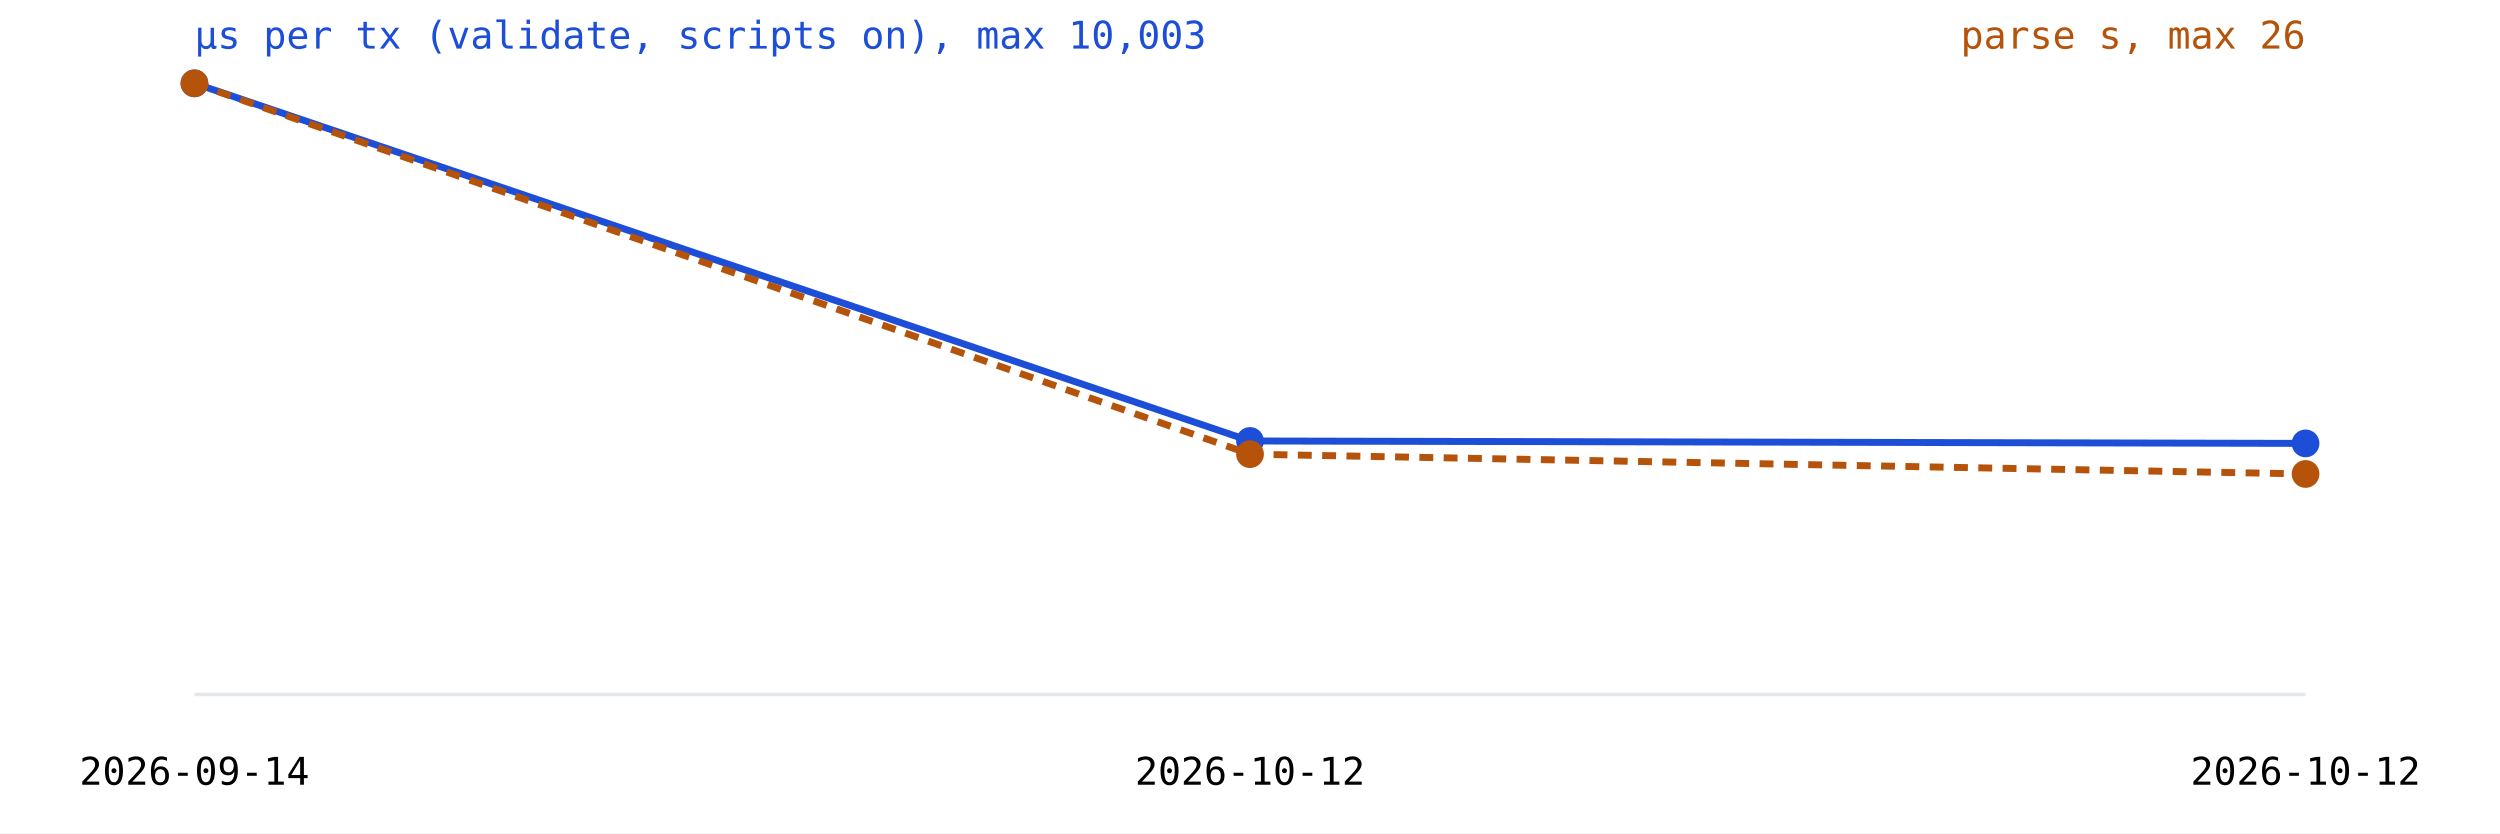
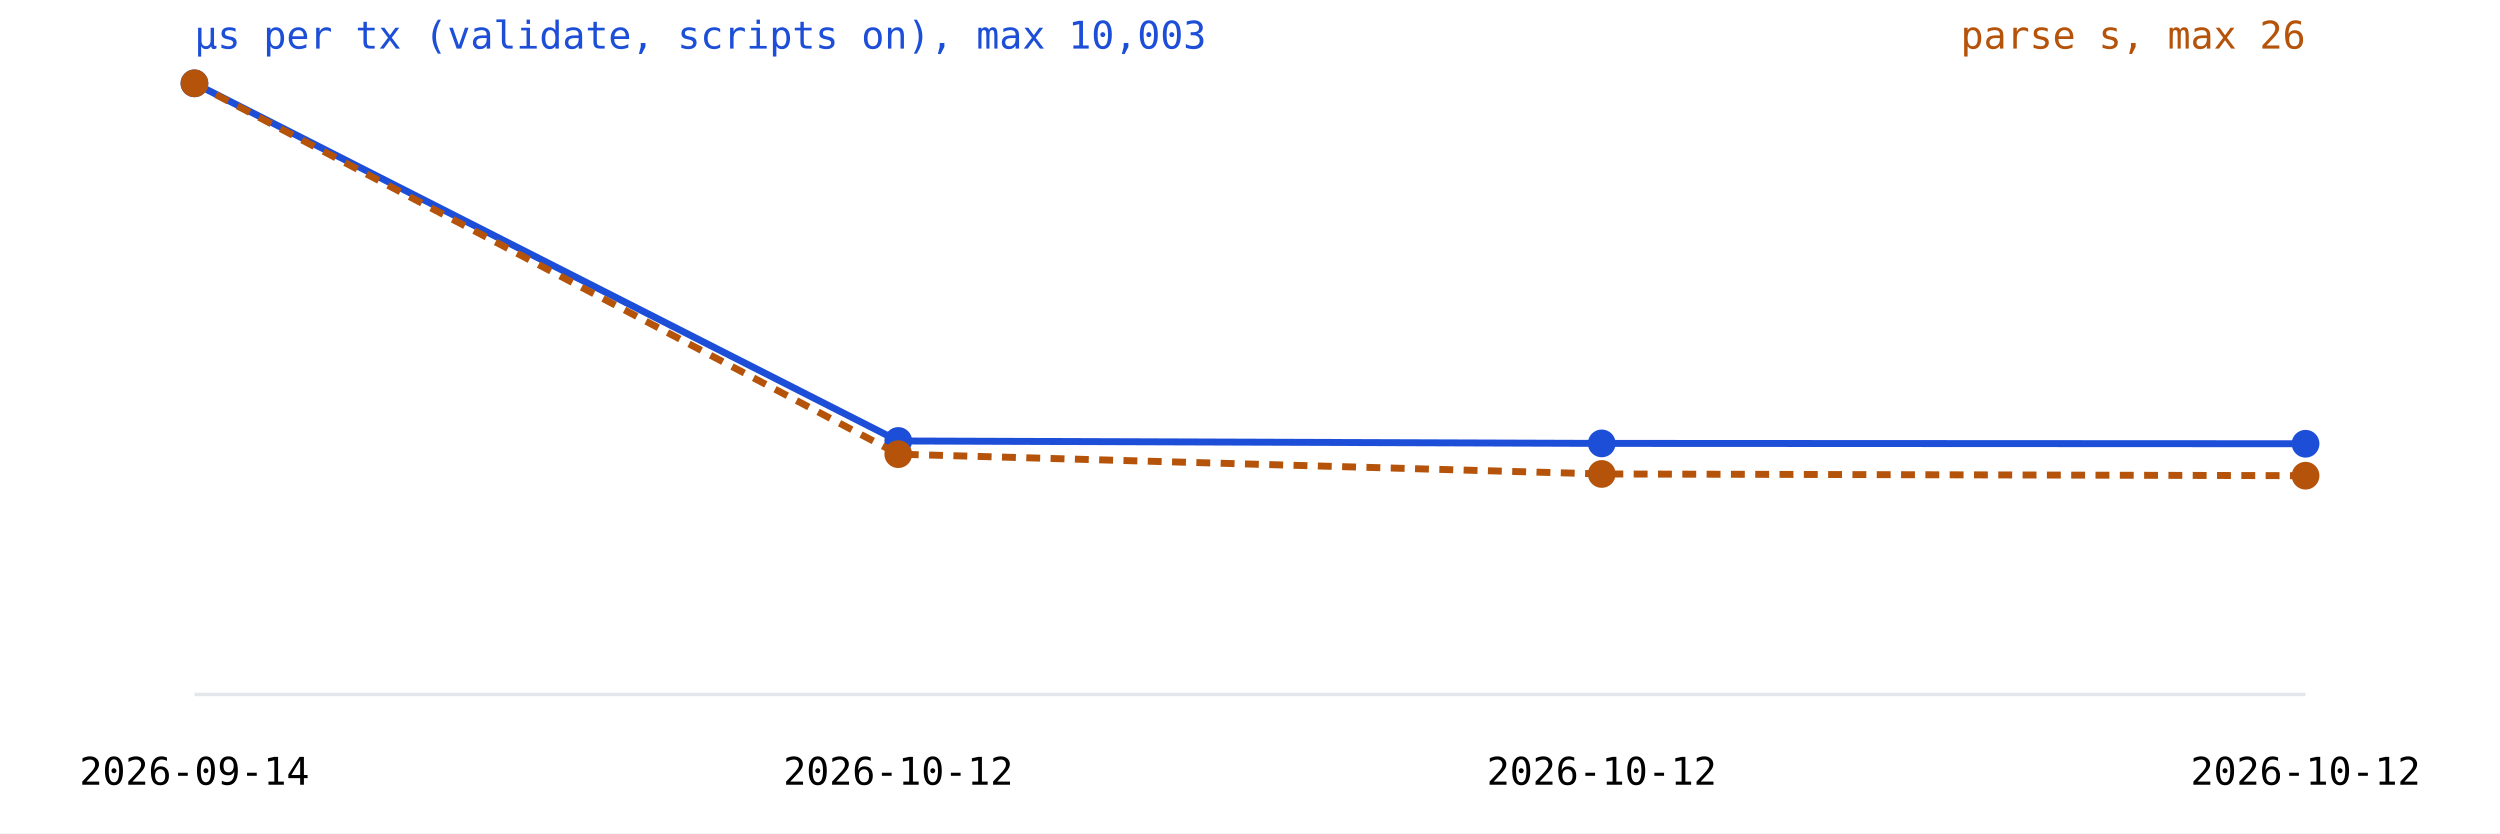
<svg xmlns="http://www.w3.org/2000/svg" width="720" height="240" viewBox="0 0 720 240" font-family="ui-monospace,monospace" font-size="11">
  <rect width="720" height="240" fill="#fff" />
  <text x="56" y="14" fill="#1d4ed8">µs per tx (validate, scripts on), max 10,003</text>
  <text x="664" y="14" text-anchor="end" fill="#b45309">parse s, max 26</text>
  <line x1="56" y1="200" x2="664" y2="200" stroke="#e3e6eb" />
-   <path d="M56.0,24.0 L360.0,127.0 L664.0,127.7" fill="none" stroke="#1d4ed8" stroke-width="2" />
+   <path d="M56.0,24.0 L258.7,127.0 L461.3,127.7 L664.0,127.8" fill="none" stroke="#1d4ed8" stroke-width="2" />
  <circle cx="56.0" cy="24.0" r="4" fill="#1d4ed8" />
-   <circle cx="360.0" cy="127.0" r="4" fill="#1d4ed8" />
-   <circle cx="664.0" cy="127.7" r="4" fill="#1d4ed8" />
-   <path d="M56.0,24.0 L360.0,130.8 L664.0,136.5" fill="none" stroke="#b45309" stroke-width="2" stroke-dasharray="4 3" />
+   <circle cx="258.7" cy="127.0" r="4" fill="#1d4ed8" />
+   <circle cx="461.3" cy="127.7" r="4" fill="#1d4ed8" />
+   <circle cx="664.0" cy="127.8" r="4" fill="#1d4ed8" />
+   <path d="M56.0,24.0 L258.7,130.8 L461.3,136.5 L664.0,137.0" fill="none" stroke="#b45309" stroke-width="2" stroke-dasharray="4 3" />
  <circle cx="56.0" cy="24.0" r="4" fill="#b45309" />
-   <circle cx="360.0" cy="130.8" r="4" fill="#b45309" />
-   <circle cx="664.0" cy="136.5" r="4" fill="#b45309" />
+   <circle cx="258.7" cy="130.8" r="4" fill="#b45309" />
+   <circle cx="461.3" cy="136.5" r="4" fill="#b45309" />
+   <circle cx="664.0" cy="137.0" r="4" fill="#b45309" />
  <text x="56.0" y="226" text-anchor="middle">2026-09-14</text>
-   <text x="360.0" y="226" text-anchor="middle">2026-10-12</text>
+   <text x="258.7" y="226" text-anchor="middle">2026-10-12</text>
+   <text x="461.3" y="226" text-anchor="middle">2026-10-12</text>
  <text x="664.0" y="226" text-anchor="middle">2026-10-12</text>
</svg>
